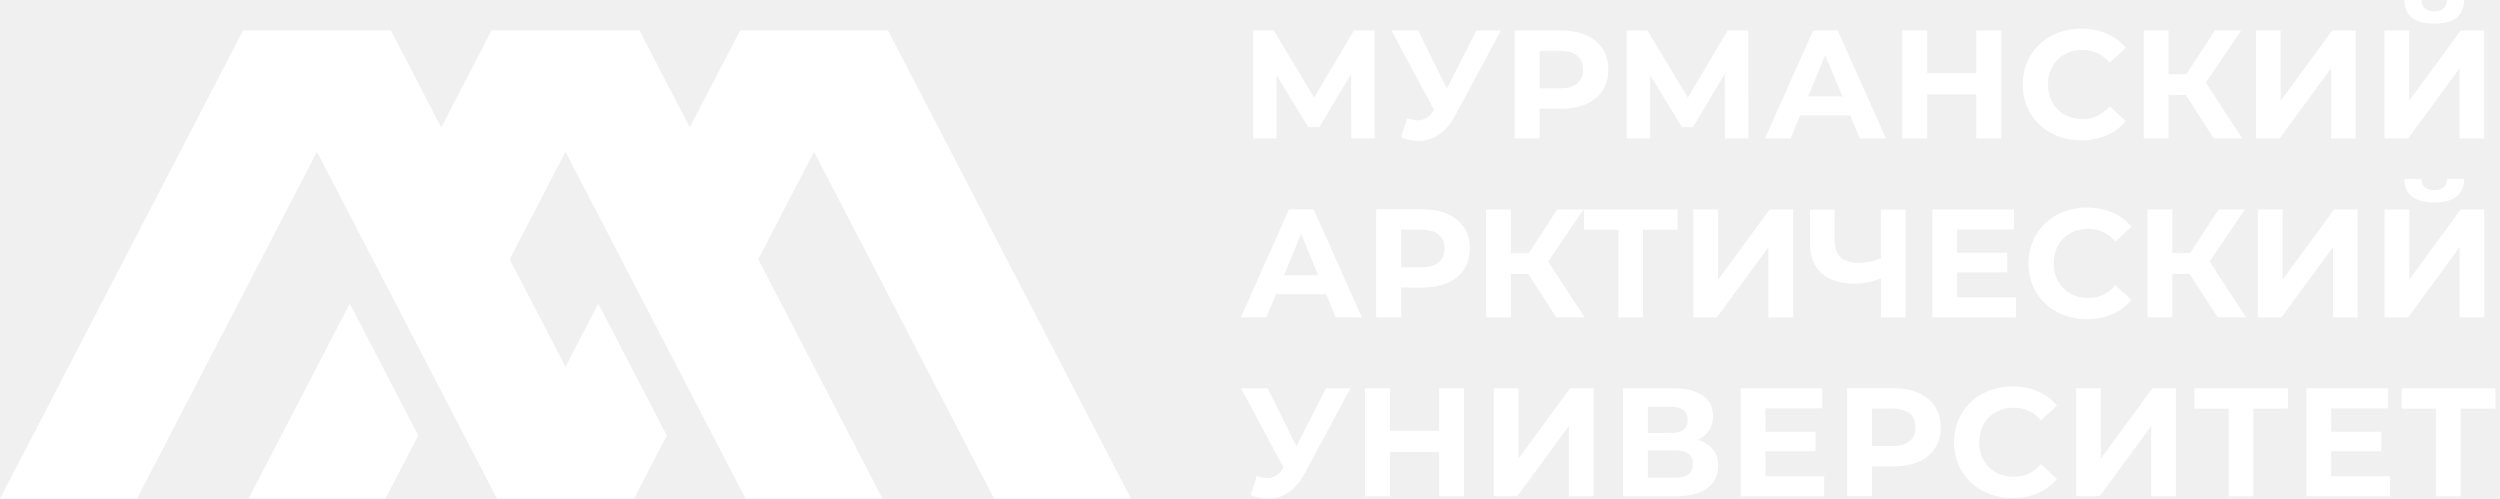
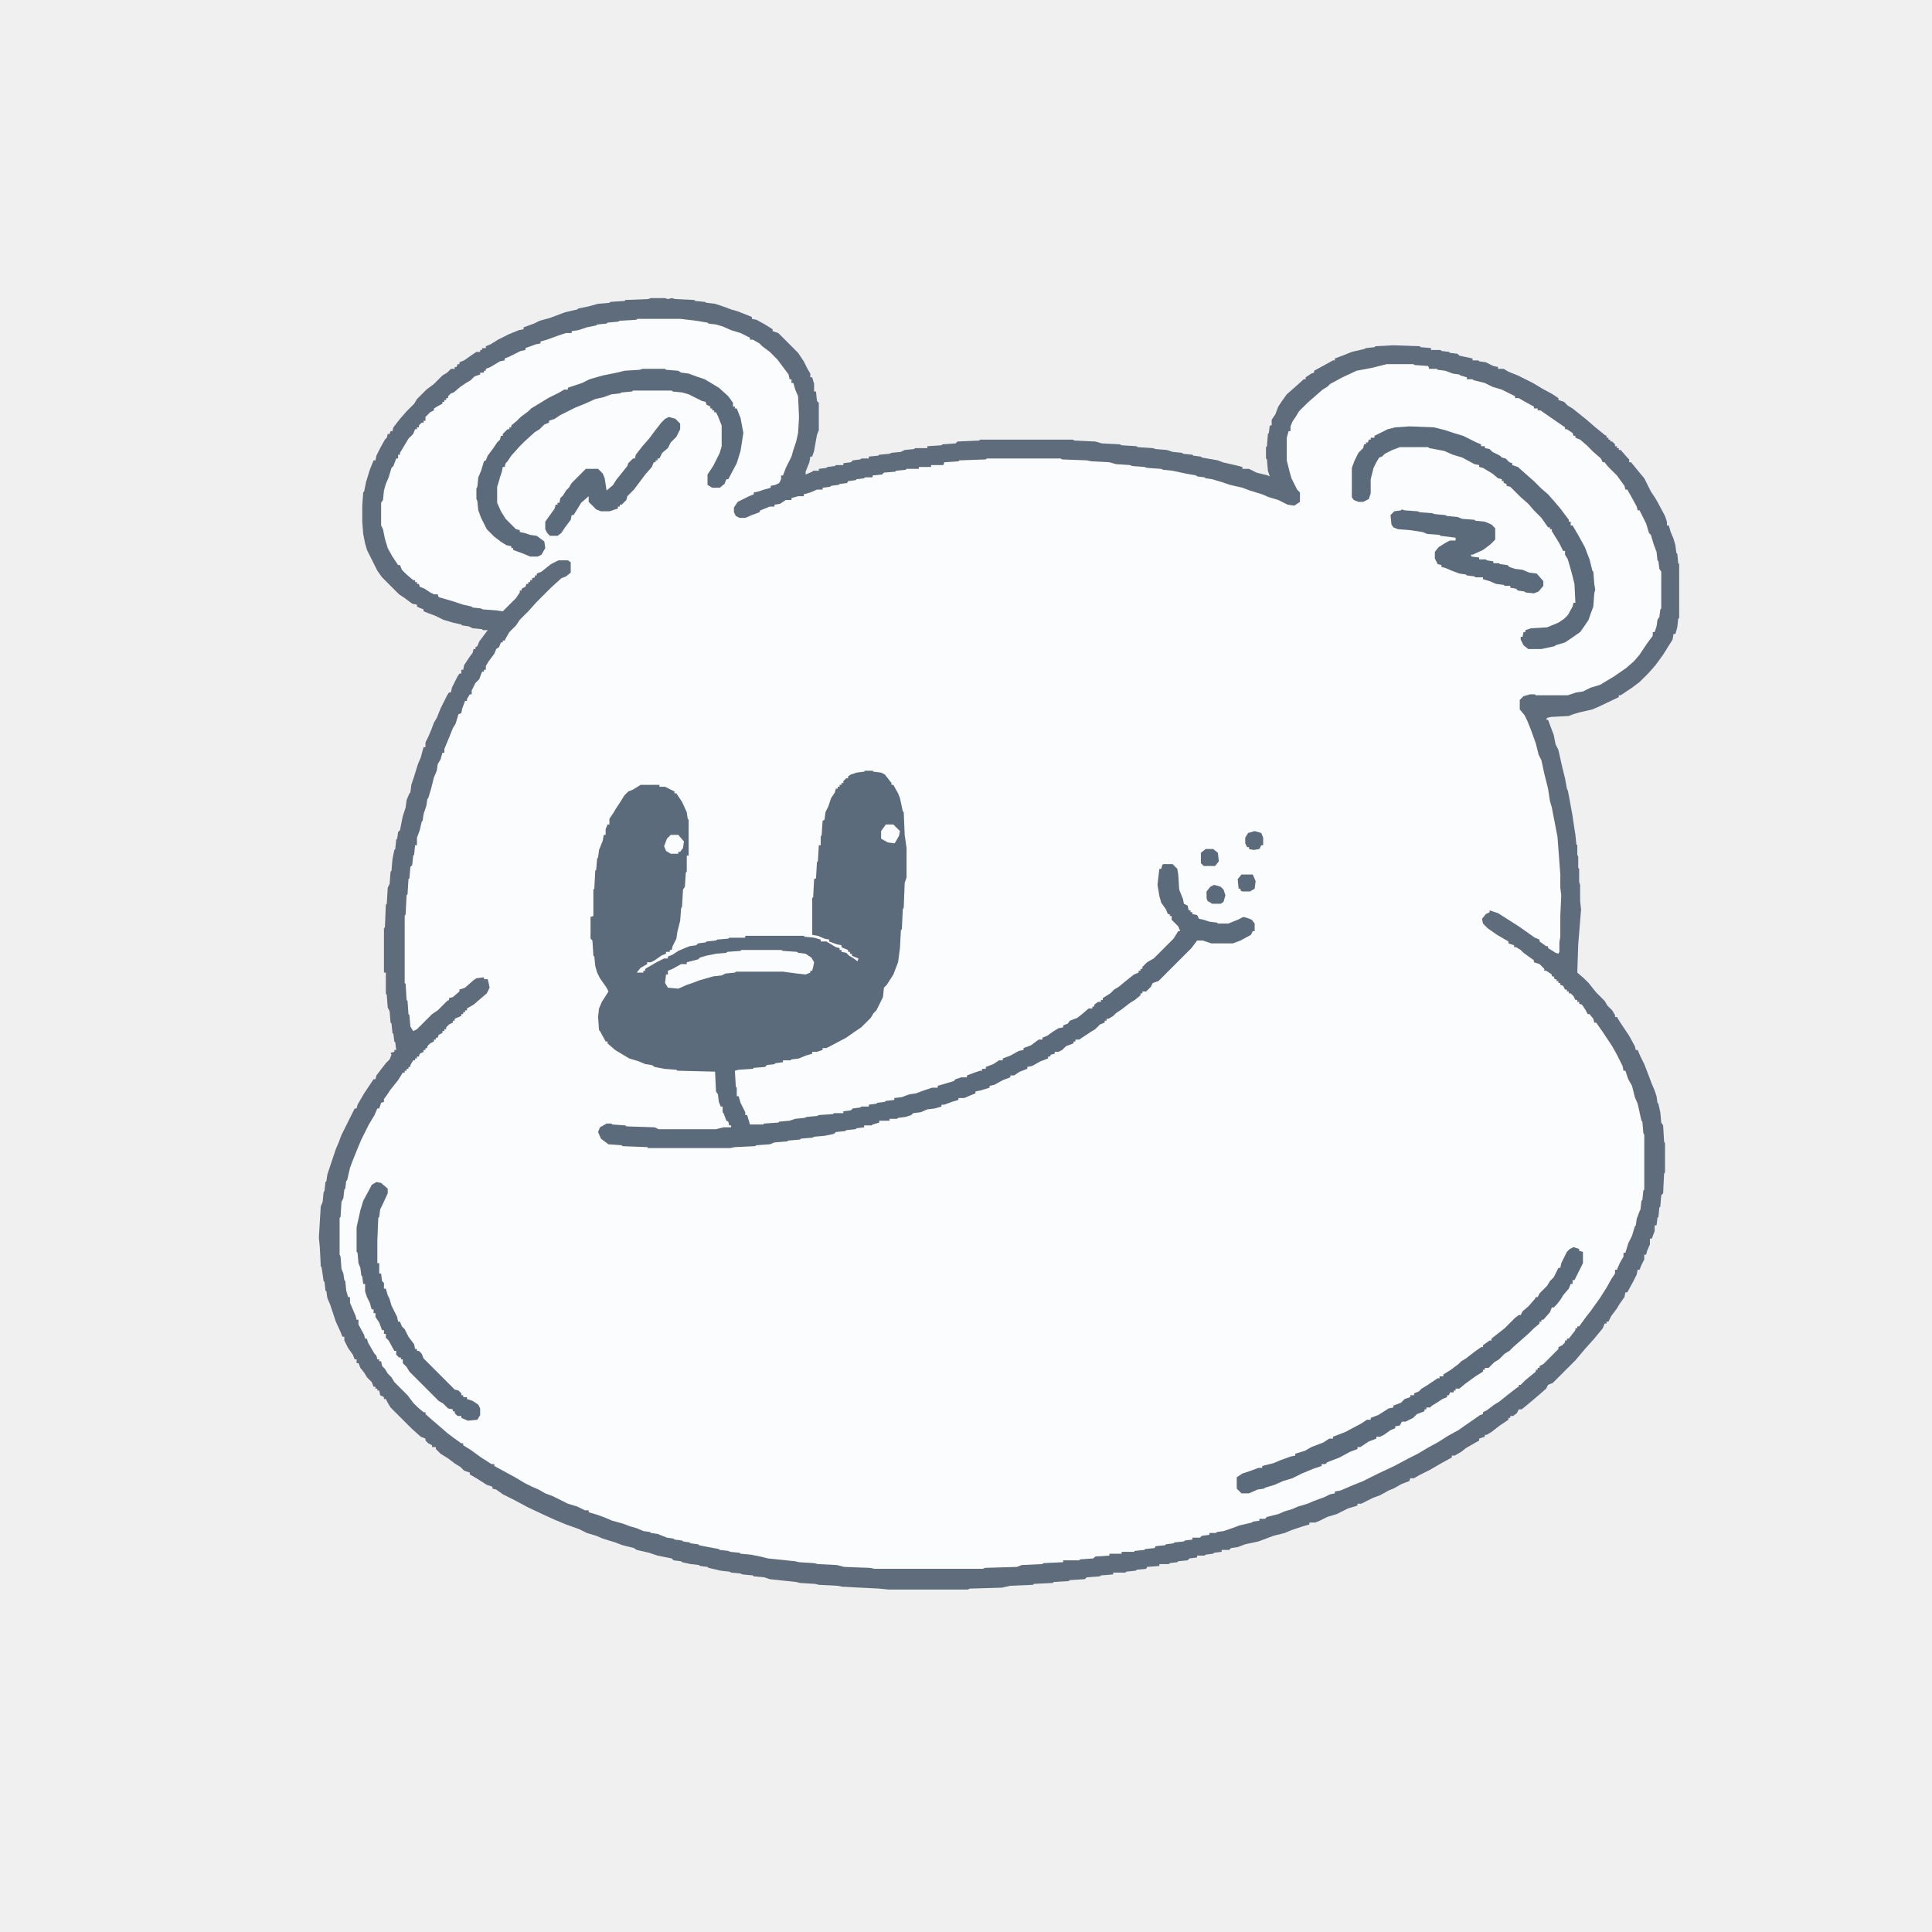
- <svg xmlns="http://www.w3.org/2000/svg" width="426" height="85" viewBox="0 0 426 85" fill="none">
-   <g clip-path="url(#clip0_605_8)">
-     <path d="M425.2 69.63H419.31V84.56H415.11V69.63H409.25V66.16H425.2V69.63ZM407.24 81.14V84.56H393V66.16H406.9V69.58H397.23V73.57H405.77V76.88H397.23V81.14H407.24ZM389.86 69.63H383.97V84.56H379.77V69.63H373.91V66.16H389.86V69.63ZM353.76 66.16H357.99V78.14L366.77 66.16H370.77V84.56H366.57V72.59L357.79 84.55H353.77V66.16H353.76ZM342.92 84.87C341.05 84.87 339.35 84.46 337.84 83.65C336.32 82.84 335.13 81.71 334.27 80.26C333.4 78.82 332.97 77.18 332.97 75.36C332.97 73.54 333.4 71.9 334.27 70.46C335.14 69.01 336.33 67.88 337.84 67.07C339.36 66.26 341.06 65.85 342.95 65.85C344.54 65.85 345.99 66.13 347.27 66.69C348.56 67.25 349.64 68.06 350.51 69.11L347.78 71.63C346.54 70.19 344.99 69.47 343.15 69.47C342.01 69.47 340.99 69.72 340.1 70.22C339.21 70.72 338.51 71.41 338.01 72.31C337.51 73.2 337.26 74.22 337.26 75.36C337.26 76.5 337.51 77.51 338.01 78.41C338.51 79.3 339.2 80 340.1 80.5C341 81 342.01 81.25 343.15 81.25C344.99 81.25 346.53 80.52 347.78 79.07L350.51 81.59C349.63 82.66 348.55 83.47 347.25 84.04C345.97 84.59 344.52 84.87 342.92 84.87ZM322.47 76.01C323.75 76.01 324.72 75.73 325.39 75.18C326.05 74.63 326.39 73.84 326.39 72.83C326.39 71.8 326.06 71 325.39 70.45C324.72 69.9 323.75 69.62 322.47 69.62H319V76.01H322.47ZM322.71 66.16C324.34 66.16 325.75 66.43 326.96 66.97C328.16 67.51 329.08 68.28 329.73 69.28C330.38 70.28 330.7 71.46 330.7 72.83C330.7 74.18 330.38 75.36 329.73 76.36C329.08 77.37 328.16 78.14 326.96 78.67C325.76 79.2 324.34 79.47 322.71 79.47H319V84.54H314.74V66.14H322.71V66.16ZM310.84 81.14V84.56H296.6V66.16H310.5V69.58H300.83V73.57H309.37V76.88H300.83V81.14H310.84ZM285.47 81.4C287.47 81.4 288.47 80.61 288.47 79.04C288.47 77.51 287.47 76.75 285.47 76.75H280.79V81.4H285.47ZM280.8 73.78H284.77C285.7 73.78 286.4 73.59 286.87 73.22C287.34 72.84 287.58 72.29 287.58 71.55C287.58 70.83 287.34 70.28 286.86 69.89C286.38 69.5 285.68 69.31 284.77 69.31H280.8V73.78ZM289.31 74.96C290.43 75.29 291.29 75.84 291.88 76.59C292.48 77.34 292.78 78.27 292.78 79.38C292.78 81.01 292.16 82.28 290.93 83.19C289.69 84.1 287.93 84.56 285.63 84.56H276.56V66.16H285.13C287.27 66.16 288.93 66.57 290.12 67.4C291.31 68.22 291.91 69.4 291.91 70.92C291.91 71.83 291.68 72.63 291.23 73.32C290.77 74.01 290.13 74.56 289.31 74.96ZM254.53 66.16H258.76V78.14L267.54 66.16H271.54V84.56H267.33V72.59L258.55 84.55H254.53V66.16ZM249.48 66.16V84.56H245.22V77.02H236.86V84.56H232.6V66.16H236.86V73.41H245.22V66.16H249.48ZM230.12 66.16L222.29 80.72C221.54 82.12 220.63 83.18 219.57 83.9C218.51 84.62 217.36 84.98 216.11 84.98C215.15 84.98 214.15 84.77 213.12 84.35L214.14 81.12C214.88 81.35 215.49 81.46 215.98 81.46C216.5 81.46 216.98 81.33 217.4 81.08C217.82 80.83 218.2 80.43 218.56 79.89L218.72 79.68L211.47 66.17H216.02L220.91 76.05L225.95 66.17H230.12V66.16ZM414.79 34.5C411.43 34.5 409.73 33.16 409.69 30.48H412.61C412.64 31.76 413.37 32.4 414.79 32.4C415.49 32.4 416.03 32.24 416.39 31.91C416.76 31.59 416.95 31.11 416.97 30.48H419.89C419.87 31.79 419.44 32.79 418.6 33.48C417.76 34.15 416.49 34.5 414.79 34.5ZM406.31 35.68H410.54V47.66L419.32 35.68H423.32V54.08H419.12V42.12L410.34 54.08H406.32V35.68H406.31ZM384.73 35.68H388.96V47.66L397.74 35.68H401.74V54.08H397.54V42.12L388.76 54.08H384.74V35.68H384.73ZM373.11 46.67H370.17V54.08H365.94V35.68H370.17V43.12H373.22L378.05 35.68H382.54L376.52 44.56L382.72 54.07H377.89L373.11 46.67ZM355.61 54.39C353.74 54.39 352.04 53.98 350.53 53.17C349.02 52.36 347.82 51.23 346.96 49.78C346.09 48.34 345.66 46.7 345.66 44.88C345.66 43.06 346.09 41.42 346.96 39.98C347.83 38.53 349.02 37.4 350.53 36.59C352.05 35.78 353.75 35.37 355.64 35.37C357.23 35.37 358.67 35.65 359.96 36.21C361.25 36.77 362.33 37.58 363.2 38.63L360.47 41.15C359.23 39.71 357.68 38.99 355.84 38.99C354.7 38.99 353.68 39.24 352.79 39.74C351.9 40.24 351.2 40.93 350.7 41.83C350.2 42.72 349.95 43.74 349.95 44.88C349.95 46.02 350.2 47.04 350.7 47.93C351.2 48.82 351.89 49.52 352.79 50.02C353.69 50.52 354.7 50.77 355.84 50.77C357.68 50.77 359.22 50.04 360.47 48.59L363.2 51.11C362.32 52.18 361.24 52.99 359.94 53.55C358.65 54.11 357.2 54.39 355.61 54.39ZM343.52 50.66V54.08H329.27V35.68H343.17V39.1H333.5V43.09H342.04V46.4H333.5V50.66H343.52ZM324.71 35.68V54.08H320.51V47.46C318.92 48.04 317.43 48.33 316.07 48.33C313.6 48.33 311.71 47.74 310.39 46.56C309.08 45.38 308.42 43.67 308.42 41.45V35.7H312.62V40.98C312.62 42.24 312.96 43.19 313.63 43.83C314.31 44.47 315.28 44.79 316.56 44.79C317.96 44.79 319.28 44.52 320.5 43.98V35.7H324.71V35.68ZM288.54 35.68H292.77V47.66L301.55 35.68H305.55V54.08H301.34V42.12L292.56 54.08H288.54V35.68ZM285.86 39.15H279.97V54.08H275.77V39.15H269.91V35.68H285.86V39.15ZM260.4 46.67H257.46V54.08H253.23V35.68H257.46V43.12H260.51L265.35 35.68H269.84L263.82 44.56L270.02 54.07H265.19L260.4 46.67ZM242.24 45.54C243.52 45.54 244.49 45.26 245.16 44.71C245.83 44.16 246.16 43.37 246.16 42.36C246.16 41.33 245.83 40.53 245.16 39.98C244.5 39.43 243.52 39.15 242.24 39.15H238.77V45.54H242.24ZM242.48 35.68C244.11 35.68 245.52 35.95 246.72 36.49C247.92 37.03 248.85 37.8 249.49 38.8C250.14 39.8 250.46 40.98 250.46 42.35C250.46 43.7 250.14 44.88 249.49 45.88C248.84 46.89 247.92 47.66 246.72 48.19C245.52 48.72 244.11 48.99 242.48 48.99H238.77V54.06H234.51V35.66H242.48V35.68ZM224.63 46.9L221.71 39.86L218.79 46.9H224.63ZM225.97 50.13H217.43L215.8 54.07H211.44L219.64 35.67H223.84L232.07 54.07H227.6L225.97 50.13ZM414.79 4.02C411.43 4.02 409.73 2.68 409.69 0H412.61C412.64 1.28 413.37 1.92 414.79 1.92C415.49 1.92 416.03 1.76 416.39 1.43C416.76 1.11 416.95 0.63 416.97 0H419.89C419.87 1.31 419.44 2.31 418.6 3C417.76 3.68 416.49 4.02 414.79 4.02ZM406.3 5.2H410.53V17.18L419.31 5.2H423.31V23.6H419.11V11.64L410.33 23.6H406.31V5.2H406.3ZM384.4 5.2H388.63V17.18L397.41 5.2H401.41V23.6H397.21V11.64L388.43 23.6H384.41V5.2H384.4ZM372.46 16.19H369.52V23.6H365.29V5.2H369.52V12.64H372.57L377.4 5.2H381.89L375.87 14.08L382.07 23.59H377.23L372.46 16.19ZM354.64 23.91C352.77 23.91 351.07 23.5 349.55 22.69C348.03 21.88 346.84 20.75 345.98 19.3C345.11 17.85 344.68 16.22 344.68 14.4C344.68 12.58 345.11 10.94 345.98 9.5C346.85 8.05 348.04 6.92 349.55 6.11C351.07 5.3 352.77 4.89 354.66 4.89C356.25 4.89 357.7 5.17 358.98 5.73C360.27 6.29 361.35 7.1 362.23 8.15L359.5 10.67C358.26 9.23 356.71 8.51 354.87 8.51C353.73 8.51 352.71 8.76 351.82 9.26C350.92 9.76 350.23 10.45 349.73 11.35C349.23 12.24 348.98 13.26 348.98 14.4C348.98 15.54 349.23 16.56 349.73 17.45C350.23 18.35 350.92 19.04 351.82 19.54C352.71 20.04 353.73 20.29 354.87 20.29C356.71 20.29 358.25 19.56 359.5 18.11L362.23 20.63C361.35 21.7 360.27 22.51 358.97 23.07C357.68 23.63 356.23 23.91 354.64 23.91ZM341.02 5.2V23.6H336.76V16.06H328.4V23.6H324.14V5.2H328.4V12.45H336.76V5.2H341.02ZM313.94 16.43L311.02 9.39L308.1 16.43H313.94ZM315.28 19.66H306.74L305.11 23.6H300.75L308.95 5.2H313.15L321.38 23.6H316.91L315.28 19.66ZM293.93 23.6L293.9 12.59L288.49 21.66H286.6L281.19 12.8V23.6H277.2V5.2H280.72L287.61 16.63L294.39 5.2H297.91L297.93 23.6H293.93ZM265.83 15.06C267.11 15.06 268.08 14.79 268.75 14.23C269.42 13.68 269.75 12.89 269.75 11.88C269.75 10.85 269.42 10.05 268.75 9.5C268.09 8.95 267.11 8.67 265.83 8.67H262.36V15.05H265.83V15.06ZM266.07 5.2C267.7 5.2 269.11 5.47 270.32 6.01C271.52 6.55 272.44 7.32 273.09 8.32C273.74 9.32 274.06 10.5 274.06 11.87C274.06 13.22 273.74 14.4 273.09 15.4C272.44 16.41 271.52 17.18 270.32 17.71C269.12 18.24 267.7 18.51 266.07 18.51H262.36V23.58H258.1V5.2H266.07ZM255.75 5.2L247.92 19.76C247.17 21.16 246.26 22.22 245.2 22.94C244.14 23.66 242.99 24.02 241.74 24.02C240.78 24.02 239.78 23.81 238.75 23.39L239.77 20.16C240.51 20.39 241.12 20.5 241.61 20.5C242.13 20.5 242.61 20.37 243.03 20.12C243.45 19.87 243.83 19.47 244.19 18.93L244.35 18.72L237.1 5.2H241.65L246.54 15.08L251.59 5.2H255.75ZM230.26 23.6L230.23 12.59L224.82 21.66H222.93L217.52 12.8V23.6H213.53V5.2H217.05L223.94 16.63L230.7 5.2H234.22L234.24 23.6H230.26Z" fill="white" />
-     <path fill-rule="evenodd" clip-rule="evenodd" d="M138.71 25.87L169.39 84.98H192.73L151.31 5.18H126.12L110.77 34.74L122.44 57.22L138.71 25.87Z" fill="white" />
-     <path fill-rule="evenodd" clip-rule="evenodd" d="M71.27 74.21L65.68 84.97H42.35L59.6 51.73L71.27 74.21ZM96.36 25.87L127.04 84.97H150.38L108.96 5.17H83.77L68.42 34.74L80.09 57.22L96.36 25.87Z" fill="white" />
-     <path fill-rule="evenodd" clip-rule="evenodd" d="M54.01 25.87L84.69 84.98H108.03L113.62 74.21L101.95 51.73L96.36 62.5L66.61 5.18H41.42L0 84.98H23.34L54.01 25.87Z" fill="white" />
-   </g>
-   <defs>
-     <clipPath id="clip0_605_8">
-       <rect width="425.2" height="84.98" fill="white" />
-     </clipPath>
-   </defs>
+ <svg xmlns="http://www.w3.org/2000/svg" version="1.1" viewBox="0 0 2048 2048" width="1280" height="1280">
+   <path transform="translate(690,316)" d="m0 0h15l3 1 4-1 4 1 20 1 1 1 10 1 2 1 9 1 9 3 8 3 7 2 15 6v2l5 1 9 5 8 5v2l6 2 21 21 6 9 4 8 3 5v4h2l2 7v8h2l1 10 2 2v29l-2 5-3 17-2 6h-2l-1 6-4 10v3l7-3 1-1h6v-2l8-1 1-1 8-1 1-1h8v-2l8-1 2-2 8-1 1-1h8v-2l10-1 1-1 11-1 2-1 10-1 4-2 10-1 1-1h13v-2l15-1 1-1 14-1 2-2 23-1 1-1h98l2 1 22 1 7 2 19 1 2 1 16 1 1 1 16 1 3 1 12 1 6 2 10 1 1 1 10 1 1 1 8 1 1 1 17 3 5 2 13 3 8 2v2h7l8 4 12 3 2 1-2-6-1-12-1-1v-12l1-1 1-13 1-1 1-8h2v-6l4-6 3-8 4-6 5-7 8-7 10-9h2v-2l6-4 3-1v-2l11-6 9-5h2v-2l8-3 10-4 13-3 2-1 9-1 1-1 19-1 28 1 1 1 11 1v2h10l1 1 8 1 1 1 8 1 2 2 14 3v2h6l1 1 7 1 8 4 5 1v2h6l5 3 10 4 16 8 10 6 11 6 6 4v2l6 2 4 4 5 3 15 12 8 7 11 9 2 1v2h2v2h2v2h2l3 3v2h2v2h2v2h2l7 8 2 2v3h2l9 11 5 6 7 14 4 6 3 5 8 15 2 6v4h2l2 7 3 7 2 7 1 8 1 1 1 10 1 1v57l-1 1-1 9-2 7h-2l-1 6-10 16-8 11-7 8-10 10-8 6-12 8h-2v2l-21 10-7 3-13 3-7 2-5 2-19 1-4 1-1 2h2l6 16 2 10 3 6 4 18 3 12 2 11 1 2 1 5 4 22 1 7 2 13 1 10 1 1v10l1 2v12l1 1v14l1 3v17l1 9-3 37-1 30 7 6 5 5 8 10 9 9 3 5 5 5 3 5v2h2l3 5 10 15 6 11 1 4h2l3 7 4 8 5 13 3 8 3 7 2 6 1 7 1 1 2 9 1 11 2 3 1 17 1 2v31l-1 1-1 21-2 2-1 12-1 1-1 10-1 1-1 8h-2v6l-3 8h-2v6l-3 7-1 4h-2v5l-3 6-2 5h-2l-1 5-4 8-6 11h-2l-1 5-5 7-3 5-6 8-3 6h-2v2h-2l-2 5-9 11-9 10-11 13-24 24-5 2-2 4-8 7-13 11-5 4h-3l-2 4-4 3h-3v2h-2v2l-9 6-9 7-5 3h-2v2l-6 2v2l-14 8-5 4-7 4h-3v2l-11 6-12 7-12 6-5 3h-4l-1 3-8 3-9 5-5 2-9 5-8 3-12 6h-4v2l-10 3-12 6-10 3-8 4-5 2h-6v2l-7 2-12 4-7 3-12 3-16 6-14 3-8 3-7 1-2 2h-8v2l-8 1-1 1-8 1-1 1h-8v2l-8 1-2 2-10 1-1 1-8 1-1 1h-10v2l-13 1-1 2-10 1-1 1-10 1-1 1h-13v2l-13 1-1 1-14 1-2 2-16 1-1 1-16 1-1 1-20 1-1 1-24 1-9 2-34 1-2 1h-84l-10-1-39-2-5-1-20-1-4-1-16-1-4-1-28-3-6-2-11-1-1-1-11-1-2-1-10-1-2-1-9-1-13-3-1-1-8-1-1-1-9-1-9-2-1-1-8-1-2-2-15-3-9-3-13-3-3-2-12-3-8-3-13-4-7-3-10-3-8-4-14-5-12-5-11-5-17-8-15-8-12-6-7-5-4-1v-2l-6-2-11-7-7-4v-2l-6-2-4-4-5-3-8-6-8-5-5-5v-2h-4v-2l-4-2-3-3v-2l-5-2-10-9-22-22-3-5-2-4h-2v-2l-4-2-1-5h-2v-2h-2v-2h-2l-2-5-5-5-3-5-4-5-2-5h-2v-4h-2l-2-5-5-7-4-8v-4h-2l-2-5-5-11-6-18-3-7-1-7-1-1-1-9-1-1-2-14-1-2-1-20-1-10 2-33 2-5 1-10 1-2 1-9 1-1 1-7 9-27 3-7 3-8 14-28h2l1-4 7-12 10-15h2l1-4 10-13 4-4 2-5-1-2 4-1v-2h2l-1-8-1-1-1-8-1-1-1-10-1-1-1-12-2-4-1-13-1-2v-22h-2v-47l1-1 1-24 1-1 1-17 2-4 1-13 1-1 1-12 2-10 1-1 1-10 1-1 1-7 2-2 3-15 3-9 1-8 3-7 1-1 1-8 3-9 4-13 3-7 3-11h2v-5l3-6 3-7 3-8 3-5 4-10 7-14 2-3h2l1-5 6-12 2-3h2v-4h2l1-5 6-9 3-4 1-4h2v-2l2-1 2-5 9-12h-5l-1-1-10-1-4-2-7-1-1-1-9-2-10-3-8-4-8-3-5-2v-2l-5-2-2-1v-2l-5-1-8-6-6-4-18-18-5-7-11-22-2-7-2-10-1-13v-17l1-14 1-1 2-10 4-13 4-10h2l1-5 4-8 5-9 2-2 1-4h2l1-3h2l1-4 7-9 7-8 8-8 3-5 10-10 8-6 9-9 5-3 4-4h4v-2h2l1-3h2v-2l5-2 10-7 3-2h4v-2h2v-2h4v-2l5-2 8-5 12-6 10-4 5-1v-2l11-4 6-3 11-3 16-6 13-3 1-1 10-2 11-3 12-1 1-1 15-1 1-1 24-1z" fill="#FBFCFD" />
+   <path transform="translate(690,316)" d="m0 0h15l3 1 4-1 4 1 20 1 1 1 10 1 2 1 9 1 9 3 8 3 7 2 15 6v2l5 1 9 5 8 5v2l6 2 21 21 6 9 4 8 3 5v4h2l2 7v8h2l1 10 2 2v29l-2 5-3 17-2 6h-2l-1 6-4 10v3l7-3 1-1h6v-2l8-1 1-1 8-1 1-1h8v-2l8-1 2-2 8-1 1-1h8v-2l10-1 1-1 11-1 2-1 10-1 4-2 10-1 1-1h13v-2l15-1 1-1 14-1 2-2 23-1 1-1h98l2 1 22 1 7 2 19 1 2 1 16 1 1 1 16 1 3 1 12 1 6 2 10 1 1 1 10 1 1 1 8 1 1 1 17 3 5 2 13 3 8 2v2h7l8 4 12 3 2 1-2-6-1-12-1-1v-12l1-1 1-13 1-1 1-8h2v-6l4-6 3-8 4-6 5-7 8-7 10-9h2v-2l6-4 3-1v-2l11-6 9-5h2v-2l8-3 10-4 13-3 2-1 9-1 1-1 19-1 28 1 1 1 11 1v2h10l1 1 8 1 1 1 8 1 2 2 14 3v2h6l1 1 7 1 8 4 5 1v2h6l5 3 10 4 16 8 10 6 11 6 6 4v2l6 2 4 4 5 3 15 12 8 7 11 9 2 1v2h2v2h2v2h2l3 3v2h2v2h2v2h2l7 8 2 2v3h2l9 11 5 6 7 14 4 6 3 5 8 15 2 6v4h2l2 7 3 7 2 7 1 8 1 1 1 10 1 1v57l-1 1-1 9-2 7h-2l-1 6-10 16-8 11-7 8-10 10-8 6-12 8h-2v2l-21 10-7 3-13 3-7 2-5 2-19 1-4 1-1 2h2l6 16 2 10 3 6 4 18 3 12 2 11 1 2 1 5 4 22 1 7 2 13 1 10 1 1v10l1 2v12l1 1v14l1 3v17l1 9-3 37-1 30 7 6 5 5 8 10 9 9 3 5 5 5 3 5v2h2l3 5 10 15 6 11 1 4h2l3 7 4 8 5 13 3 8 3 7 2 6 1 7 1 1 2 9 1 11 2 3 1 17 1 2v31l-1 1-1 21-2 2-1 12-1 1-1 10-1 1-1 8h-2v6l-3 8h-2v6l-3 7-1 4h-2v5l-3 6-2 5h-2l-1 5-4 8-6 11h-2l-1 5-5 7-3 5-6 8-3 6h-2v2h-2l-2 5-9 11-9 10-11 13-24 24-5 2-2 4-8 7-13 11-5 4h-3l-2 4-4 3h-3v2h-2v2l-9 6-9 7-5 3h-2v2l-6 2v2l-14 8-5 4-7 4h-3v2l-11 6-12 7-12 6-5 3h-4l-1 3-8 3-9 5-5 2-9 5-8 3-12 6h-4v2l-10 3-12 6-10 3-8 4-5 2h-6v2l-7 2-12 4-7 3-12 3-16 6-14 3-8 3-7 1-2 2h-8v2l-8 1-1 1-8 1-1 1h-8v2l-8 1-2 2-10 1-1 1-8 1-1 1h-10v2l-13 1-1 2-10 1-1 1-10 1-1 1h-13v2l-13 1-1 1-14 1-2 2-16 1-1 1-16 1-1 1-20 1-1 1-24 1-9 2-34 1-2 1h-84l-10-1-39-2-5-1-20-1-4-1-16-1-4-1-28-3-6-2-11-1-1-1-11-1-2-1-10-1-2-1-9-1-13-3-1-1-8-1-1-1-9-1-9-2-1-1-8-1-2-2-15-3-9-3-13-3-3-2-12-3-8-3-13-4-7-3-10-3-8-4-14-5-12-5-11-5-17-8-15-8-12-6-7-5-4-1v-2l-6-2-11-7-7-4v-2l-6-2-4-4-5-3-8-6-8-5-5-5v-2h-4v-2l-4-2-3-3v-2l-5-2-10-9-22-22-3-5-2-4h-2v-2l-4-2-1-5h-2v-2h-2v-2h-2l-2-5-5-5-3-5-4-5-2-5h-2v-4h-2l-2-5-5-7-4-8v-4h-2l-2-5-5-11-6-18-3-7-1-7-1-1-1-9-1-1-2-14-1-2-1-20-1-10 2-33 2-5 1-10 1-2 1-9 1-1 1-7 9-27 3-7 3-8 14-28h2l1-4 7-12 10-15h2l1-4 10-13 4-4 2-5-1-2 4-1v-2h2l-1-8-1-1-1-8-1-1-1-10-1-1-1-12-2-4-1-13-1-2v-22h-2v-47l1-1 1-24 1-1 1-17 2-4 1-13 1-1 1-12 2-10 1-1 1-10 1-1 1-7 2-2 3-15 3-9 1-8 3-7 1-1 1-8 3-9 4-13 3-7 3-11h2v-5l3-6 3-7 3-8 3-5 4-10 7-14 2-3h2l1-5 6-12 2-3h2v-4h2l1-5 6-9 3-4 1-4h2v-2l2-1 2-5 9-12h-5l-1-1-10-1-4-2-7-1-1-1-9-2-10-3-8-4-8-3-5-2v-2l-5-2-2-1v-2l-5-1-8-6-6-4-18-18-5-7-11-22-2-7-2-10-1-13v-17l1-14 1-1 2-10 4-13 4-10h2l1-5 4-8 5-9 2-2 1-4h2l1-3h2l1-4 7-9 7-8 8-8 3-5 10-10 8-6 9-9 5-3 4-4h4v-2h2l1-3h2v-2l5-2 10-7 3-2h4v-2h2v-2h4v-2l5-2 8-5 12-6 10-4 5-1v-2l11-4 6-3 11-3 16-6 13-3 1-1 10-2 11-3 12-1 1-1 15-1 1-1 24-1zm-14 22-2 1-17 1-2 1-11 1-1 1-10 1-1 1-10 2-9 3-7 1v2h-6l-9 3-11 4-7 2v2l-5 1-11 4v2l-5 1-12 6-5 2v2l-5 1-10 6-5 2v2h-2v2h-4v2l-6 2-4 4-5 3-6 4-7 6-3 1-3 3v2h-2v2h-2v2h-2v2l-4 2-5 3v2l-4 2-5 5v4h-2v2h-2l-3 3v2h-2v2h-2l-2 5-5 5-9 15v2h-2v4h-2l-3 8-2 2-3 10-3 7-2 7-1 10-2 3v24l2 4 2 10 3 10 5 9 6 9h2l2 5 5 5 7 6h2v2h2v2h2l1 3 5 2 6 4 4 2h4l1 3 7 2 10 3 9 3 9 2 1 1 9 1 2 1 14 1 7 1 14-14 4-6v-2h2v-2l4-2 1-3h2v-2h2v-2h2v-2l3-1v-2h2v-2l5-2 10-8 8-4h10l3 2v11l-5 4-5 2-11 10-15 15-9 10-9 9-4 6-7 7-3 5-2 4h-2v2h-2l-2 5-3 2-2 5-6 8-3 5v4h-2v2h-2l-3 8-4 4-4 8v4h-2l-3 5v2h-2l-3 8-1 5-3 1-3 10-3 5-4 10-5 12v4h-2l-2 7-3 5-1 7-3 7-3 12-3 10-1 1-1 7-3 9-1 7-1 1-2 9-3 8v8h-2l-1 10-1 1-1 10-2 2-1 12-1 1-1 16-1 1-1 20-1 2v71l1 1 1 17 1 1 1 14 1 1 1 12 3 5 4-2 16-16 6-4 10-10 2-1v-2l4-1 7-6v-2l6-2 9-8 3-2 8-1v2h4l1 4 1 5-3 6-14 12-7 4v2h-2v2h-2v2h-2v2l-5 2-2 1v2h-2v2l-4 2-3 3v2h-2v2h-2v2l-4 2-1 3h-2v2h-2v2l-4 2-3 3v2h-2v2h-2v2l-4 2-1 3h-2v2h-2v2h-2l-3 5v2h-2v2h-2v2h-2v2h-2l-5 8-8 10-4 6-3 4v3l-3 1-2 6h-2l-3 7-6 10-8 16-5 12-4 10-3 8-3 13-1 1-1 8-1 1-1 9-2 4-1 16-1 1v39l1 2 1 13 2 5 1 7 1 1 1 10 2 7h2v6l6 14 1 4h2v5l6 11 1 4h2l1 4 7 12 2 2 1 4h2v2h2l1 5 3 3 3 5 4 4 3 5 14 14 6 8 5 5 6 5h2v2l8 7 7 6 8 7 8 6 7 5h2v2l8 5 11 8 11 7h3v2l22 12 10 6 8 4 7 3 7 4 8 3 16 8 10 3 8 4h4v2l10 3 8 3 7 3 11 3 8 3 7 2 7 3 7 1 1 1 7 1 10 4 7 1 1 1 8 1 1 1 7 1 1 1 8 1 1 1 10 2 11 2 1 1 9 1 2 1 10 1 1 1 11 1 10 2 8 2 29 3 4 1 16 1 4 1 20 1 8 2 27 1 5 1h115l2-1 34-1 5-2 22-1 1-1 21-1v-2h17l1-1 14-1 2-2 15-1v-2h13v-2h13l1-1 10-1 1-1 10-1 1-2 10-1 1-1 8-1 1-1 10-1 1-1 8-1v-2h8l2-2 8-1v-2h7l1-1 7-1 9-3 8-3 13-3 1-1 7-1v-2h6l2-2 12-3 7-3 7-2 7-3 10-3 7-3 11-4 6-3 5-1v-2l6-1 14-6 10-4 16-8 17-8 15-8 10-5 10-6 11-6 11-7 11-6 10-7 13-9 3-1v-2l4-2 8-6 5-3 10-8 9-7 2-1v-2h2l5-5 11-9v-2h2v-2h2v-2l4-2 16-16v-2l4-2 3-3v-2h2v-2h2l7-9v-2h2v-2h2l8-11 4-5 10-14 7-11 5-9 4-6v-4h2l3-7 4-7v-4h2l3-10 4-8 3-10 1-1 1-7 3-8 1-2 1-9 1-1 1-10 1-1v-58l-1-2-1-12-1-1-4-18-3-7-3-12-4-7-3-9h-2l-1-5-6-12-5-9-10-15-7-10h-2l-1-4-4-5h-2l-2-4-4-6-3-1v-2h-2v-2h-2l-2-4-3-3h-2v-2h-2v-2h-2l-2-4-3-1v-2h-2v-2h-2v-2h-2l-1-3h-2v-2l-6-4h-2v-2l-5-5-6-2v-2l-11-8-3-3-5-3h-2v-2l-6-2v-2l-12-7-10-7-5-5-1-5 4-5 4-2v-2l9 3 22 14 17 12 5 2v2l7 5h2v2l8 5 3 1 1-2v-10l1-6v-22l1-22-1-8v-14l-3-40-6-31-2-7-2-13-4-16-3-14-3-6-3-12-5-14-4-10-3-6-5-6v-10l4-4 7-2h5l1 1h34l9-3 7-1 8-4 10-3 15-9 13-9 8-7 6-7 8-12 6-8v-4h2l2-6 1-7 2-3 1-8 1-1v-39l-2-3-1-8-1-1-1-9-3-8-3-10-2-2-3-10-7-14h-2l-1-4-6-11-4-7h-2l-1-4-8-11-10-10-3-4h-2l-2-4-8-7-7-7-7-6-5-2v-2h-2l-1-3-6-4h-2v-2l-16-11-10-7h-3v-2h-4v-2l-11-6-5-3h-4v-2l-14-7-10-3-8-4-12-3-1-1h-6v-2l-7-2-1-1-7-1-8-3-8-1-1-1h-8l-1-3-14-1-2-1h-28l-16 4-16 3-15 7-13 7-3 3-5 3-16 14-9 9-3 5-4 6-2 5v5h-2l-2 7v24l3 12 2 7 6 12 3 3v10l-6 4-7-1-10-5-10-3-7-3-13-4-8-3-13-3-9-3-10-3-7-1-1-1-8-1-1-1-11-2-14-3-10-1-2-1-15-1-3-1-13-1-2-1-15-1-7-2-19-1-5-1-26-1-2-1h-78l-1 1-28 1-1 1-15 1-1 3h-13v2h-13v2h-13l-1 1-10 1-1 1-12 1-2 2-10 1v2h-8l-1 1-8 1-1 1-8 1-1 2-8 1-1 1-8 1-1 1-8 1v2h-6l-7 3-7 2v2h-6l-7 2v2h-6l-6 4-6 1v2h-5l-10 4-1 2-8 3-7 3h-6l-4-2-2-4v-5l4-6 12-6 5-2v-2l5-1 6-2 7-2v-2l5-1 4-2 2-4v-4h2l3-8 6-12 2-7 3-9 2-9 1-17-1-22-3-7-2-7h-2v-4h-2l-1-5-12-16-8-8-8-6-3-3-7-4h-3v-2l-10-5-10-3-9-4-7-2-8-1-1-1-12-2-17-2z" fill="#5E6C7C" />
+   <path transform="translate(917,817)" d="m0 0h8l1 1 8 1 4 2 7 9v2h2l5 9 2 5 3 14 1 1 1 24 2 14v31l-2 6-1 26-1 2-1 21-1 1-1 19-2 15-5 13-7 11-3 3-1 10-7 14-3 3-3 5-10 10-6 4-10 7-17 9-4 2h-4v2l-6 2h-5v2l-7 2-7 3-8 1-1 1h-8v2l-8 1-1 1-8 1-2 2-12 1-1 1-15 1-4 1 1 17 1 1v9h2l2 7 5 10v3h2l3 10h14l1-1 15-1 1-1 11-1 6-2 10-1 2-1 11-1 2-1 15-1 1-1h10v-2l8-1 2-2 8-1 1-1h8v-2l8-1 1-1 8-1 1-1 9-1v-2l8-1 8-3 7-1 8-3 9-3h6v-2l7-2 10-3 2-2 6-2h6v-2l8-3 6-2h2v-2h4v-2l8-3 6-4h4v-2l8-3 9-5 5-1v-2l8-3 8-6h4v-2l5-2 7-5 5-3 5-1v-2l5-2 2-3 8-3 5-4 7-6h4v-2h2v-2l4-3h3v-2h2v-2l8-5 4-4 5-3 6-5 10-8 5-2v-2h2v-2h2v-2l5-5 7-4 21-21 5-8h2l-2-5-7-7v-4h-2v-2h-2l-2-5-5-7-2-7-2-12 1-9 1-8h2l1-4 1-1h10l5 5 1 6 1 16 4 10 1 5 4 2 1 5h2v2h2v2l5 1 2 4 5 1 6 2 8 1 1 1h11l10-4 6-3 4 1 5 2 3 4v8h-2l-2 4-11 6-8 3h-23l-9-3h-6l-6 8-35 35-6 2-2 4-5 5h-4v2h-2v2l-6 5-5 3-9 7-6 4-3 3-5 3h-2v2h-2v2l-5 2-5 5-5 3-12 8h-4v2h-2v2l-8 3-4 4-4 2h-4v2l-4 1-1 2h-2v2l-8 3-9 5-5 1v2l-8 3-6 4h-4v2l-8 3-9 5-5 1v2l-10 3-5 1v2l-5 2-7 3h-6v2l-7 2-8 3h-3v2l-7 2-8 1-7 3-8 1-2 2-6 2-8 1-1 1h-8v2h-11v2l-7 2-1 1h-8v2l-8 1-1 1-10 1-1 1-10 1-2 2-10 2-11 1-2 1-12 1-1 1-12 1-2 1-13 1-5 2-14 1-2 1-21 1-5 1h-87l-1-1-26-1-1-1-14-1-8-6-3-7 2-5 7-4h5l1 1 14 1 1 1 30 1 4 2h61l8-2h8v-2h-2l-1-4-2-1-3-8-1-1v-6h-2l-2-5-1-8-2-3-1-21-40-1-1-1-13-1-10-2-3-2-7-1-7-3-10-3-15-9-8-7v-2h-2l-6-11-1-1-1-14 1-9 3-7 7-11-2-4-7-10-3-6-2-7-1-10-1-1-1-16-2-2v-23l3-1v-28l1-1 1-19 1-1 1-12 1-1 1-8 4-10 1-6h2v-6l2-5h2v-6l4-6 3-5 4-6 5-8 4-4 5-2 8-5h20v2h6l10 5v2h2l6 9 5 11 1 7 1 1v38h-2v17l-1 1-1 15-2 3-1 18-1 2-1 13-3 12-1 7-4 8-1 4h-2v2h-4v2l-5 2-7 5-4 2h-4v2l-7 4-4 5h7v-2h2v-2l12-7 8-4h4v-2l5-2 6-4 7-3 5-2 7-1 2-2 8-1 1-1 10-1 1-1 12-1 1-1h17v-2h62l1 1 10 1 7 2v2h6l10 6 4 1v2h2v2l5 1 3 3 5 3 4 3 1-3-5-2-2-1v-2h-2v-2h-2v-2l-5-2-2-1v-2l-5-1-8-3v-2l-5-1-7-3-6-1v-39l1-1 1-19 2-1 1-17 1-1 1-17h2v-9l1-2 1-15 2-1 1-8 3-6 3-9 4-6 1-4h2v-2h2v-2h2v-2h2v-2l3-3h2v-2l3-2 6-2 8-1z" fill="#5C6B7B" />
+   <path transform="translate(681,391)" d="m0 0h24l1 1 13 1 3 2 8 1 8 3 9 3 15 9 10 9 5 7v4h2v2h2l4 10 3 16-3 19-4 13-9 17h-2l-2 5-5 4h-8l-5-3v-11l6-9 7-14 2-7v-22l-4-10-2-4h-2v-2h-2v-2h-2v-2l-4-2-1-3-4-1-14-7-7-2-10-1-1-1h-41l-1 1-11 1-2 1-9 1-8 3-9 2-11 5-10 4-16 8-6 4-6 2v2l-5 2-5 5-5 3-11 10-5 5-9 10-4 6-2 2-1 4h-2l-1 5-2 6-2 7-1 3v17l4 9 5 8 11 11 4 1v2l5 1 6 2 7 1 8 6 1 7-4 7-4 2h-8l-7-3-11-4v-2h-2v-2l-5-1-5-3-8-6-8-8-6-12-3-8-1-10-1-2v-11l1-2 1-10 3-7 3-10 2-1 2-5 6-8 4-6 3-3 1-4h2v-2l5-5h2v-2h2v-2l6-5 4-4 8-6 3-3 5-3 13-8 12-6 5-3h4v-2l15-5 8-4 14-4 15-3 8-2 16-1z" fill="#5C6B7B" />
+   <path transform="translate(1494,452)" d="m0 0 26 1 12 3 9 3 10 3 14 7 5 2v2h4v2l5 1 3 3 8 4 2 2 4 1 4 4 3 1v2l6 2 9 8 8 7 8 8 7 6 7 8 6 7 9 12v2h2v4h2l7 12 6 11 5 13 3 12 1 1 1 13 1 6-1 4-1 14-3 8-2 6-4 6-5 7-10 7-6 4-10 3-1 1-14 3h-14l-5-4-3-6v-3h2l1-5h2v-2l6-2 17-1 12-5 6-4 4-4 5-9 1-4h2l-1-20-3-12-4-14-3-5v-4h-2l-4-8-8-13v-2h-2v-2h-2l-7-10-8-8-6-7-8-7-11-11-4-1v-2l-3-1v-2h-2v-2l-4-1-6-5-10-6-4-1v-2l-5-1-13-7-10-3-9-4-16-3-1-1h-30l-8 3-8 4-3 3-3 1-3 5-3 6-3 12v15l-2 6-6 3h-5l-5-2-2-3v-31l3-8 4-8 5-5 1-4h2v-2h2l1-3h2v-2h4v-2l14-7 8-2z" fill="#5C6B7B" />
+   <path transform="translate(1668,1322)" d="m0 0 6 2v2l4 1v12l-9 18h-2v4h-2l-2 5-6 7-3 5-4 5-3 3h-2l-2 5-7 8h-2v2h-2v2l-6 5-5 5-9 8-8 7-4 4-5 3-6 6-5 3-6 6h-4v2h-2v2l-8 5-11 8-6 5h-4v2h-2v2h-4l-1 3h-2v2l-5 2-6 4-5 3-2 2h-4v2h-2v2l-8 3-4 4-8 4h-4l-2 4-5 1v2l-5 2-7 5-4 2h-4v2l-8 3-9 6h-3v2l-8 3-11 6-13 5-2 2h-4v2l-9 3-12 5-10 5-10 3-9 4-10 3-1 1-7 1-9 4h-8l-5-5v-12l6-4 9-3 8-3h4v-2l12-3 7-3 11-4 5-1v-2l10-3 7-4 13-5 6-4h4v-2l13-5 17-9 6-4h4v-2l8-3 11-7 5-1v-2l8-3 4-4 6-2v-2h4v-2l5-2 3-3 5-3 12-8h2v-2h4v-2l8-5 8-6 3-3 5-3 9-7 7-5h2v-2l7-5h2v-2l14-11 11-11 4-3h2l2-4 6-5 7-8 1-2h2l2-4 8-8 3-5 4-4 5-10h2l1-5 6-12 3-3z" fill="#5C6B7B" />
+   <path transform="translate(399,1253)" d="m0 0 5 1 7 6v5l-6 13-2 4-1 8-1 1-1 24v24h2v11h2l1 8 2 2v6h2l2 7 2 4 2 7 6 12 1 5h2l2 5 3 3 4 8 6 8 1 5h2v2h2l3 3 2 5 33 33 4 1 3 3v2h2v2h4v2l6 2 6 4 2 4v7l-3 5-10 1-7-3v-2h-4l-3-3v-2h-2v-2l-5-1-5-5-5-3-31-31-3-5-4-4v-4h-2v-2h-2l-3-3v-4h-2l-6-11-3-3v-4h-2v-4h-2l-3-8-4-6v-4h-2v-4h-2l-2-7-3-6-2-6v-8h-2l-1-8-1-1-1-8-2-5-1-11-1-1v-26l4-18 3-10 7-13 2-4z" fill="#5C6B7B" />
+   <path transform="translate(1486,540)" d="m0 0 3 1 14 1 2 1 13 1 3 1 11 1 2 1 11 1 5 2 13 1 1 1 10 1 7 3 4 4v12l-5 5-8 6-11 5h-2l1 2 8 1v2h7l1 1 7 1v2h6l1 1 8 1 2 2 6 2 8 1 7 3 8 1 7 8v5l-5 6-5 2-9-1-1-1-7-1-2-2-6-1v-2h-6l-1-1-8-1-7-3-7-2v-2h-8l-1-1-8-1-1-1-7-1-8-3-7-3-4-1v-2l-4-1-3-6v-7l4-5 8-5 4-2h6v-3l-16-2-1-1-13-1-5-2-13-2-13-1-5-2-2-3-1-10 4-4 7-1z" fill="#5C6B7B" />
+   <path transform="translate(709,442)" d="m0 0 7 2 5 5v6l-4 8-6 6-3 6-6 5-3 6h-2v2h-2v2h-2l-2 5-7 8-12 16-7 7-1 4-5 5h-2v2h-2v2l-9 3h-9l-5-2-8-8v-6l-8 7-3 5-5 8h-2l-1 5-6 8-4 6-4 3h-8l-3-3-2-4v-8l10-14 1-4h2v-2h2l1-5 3-3 3-5 3-3 3-5 15-15h13l5 5 2 5 2 13 7-6 3-5 12-15 1-3 5-5h2l1-4 7-9 7-8 6-8 7-9 4-4z" fill="#5C6B7B" />
+   <path transform="translate(786,1007)" d="m0 0h42l2 1 15 1 1 1 8 1 6 4 3 5-1 5-1 4h-2v2l-5 2-9-1-15-2h-50l-1 1-10 1-4 2-9 1-14 4-8 3-6 2-9 4-11-1-3-5 1-9h2v-4l5-2 9-5h6v-2l12-3 2-2 7-2 10-2 11-1 1-1 14-1z" fill="#FBFCFD" />
+   <path transform="translate(711,885)" d="m0 0h8l6 7-1 7-3 4h-2v2h-8l-5-3-2-5 3-8z" fill="#FBFCFD" />
+   <path transform="translate(1287,938)" d="m0 0 7 2 3 3 2 6-2 7-3 2h-9l-5-3-1-3v-7l4-5z" fill="#5C6B7B" />
+   <path transform="translate(939,874)" d="m0 0h8l7 7-1 5-4 7-1 1-7-1-7-4v-8z" fill="#FBFCFD" />
+   <path transform="translate(1278,900)" d="m0 0h8l5 4 1 9-4 5h-12l-3-3v-11z" fill="#5C6B7B" />
+   <path transform="translate(1330,881)" d="m0 0 7 2 2 5v8h-2l-2 4-6 1-5-1v-2h-2l-2-4v-6l3-5z" fill="#5C6B7B" />
+   <path transform="translate(1316,927)" d="m0 0h12l3 7-1 8-5 3h-8l-2-1v-2h-2l-1-10z" fill="#5C6B7B" />
</svg>
